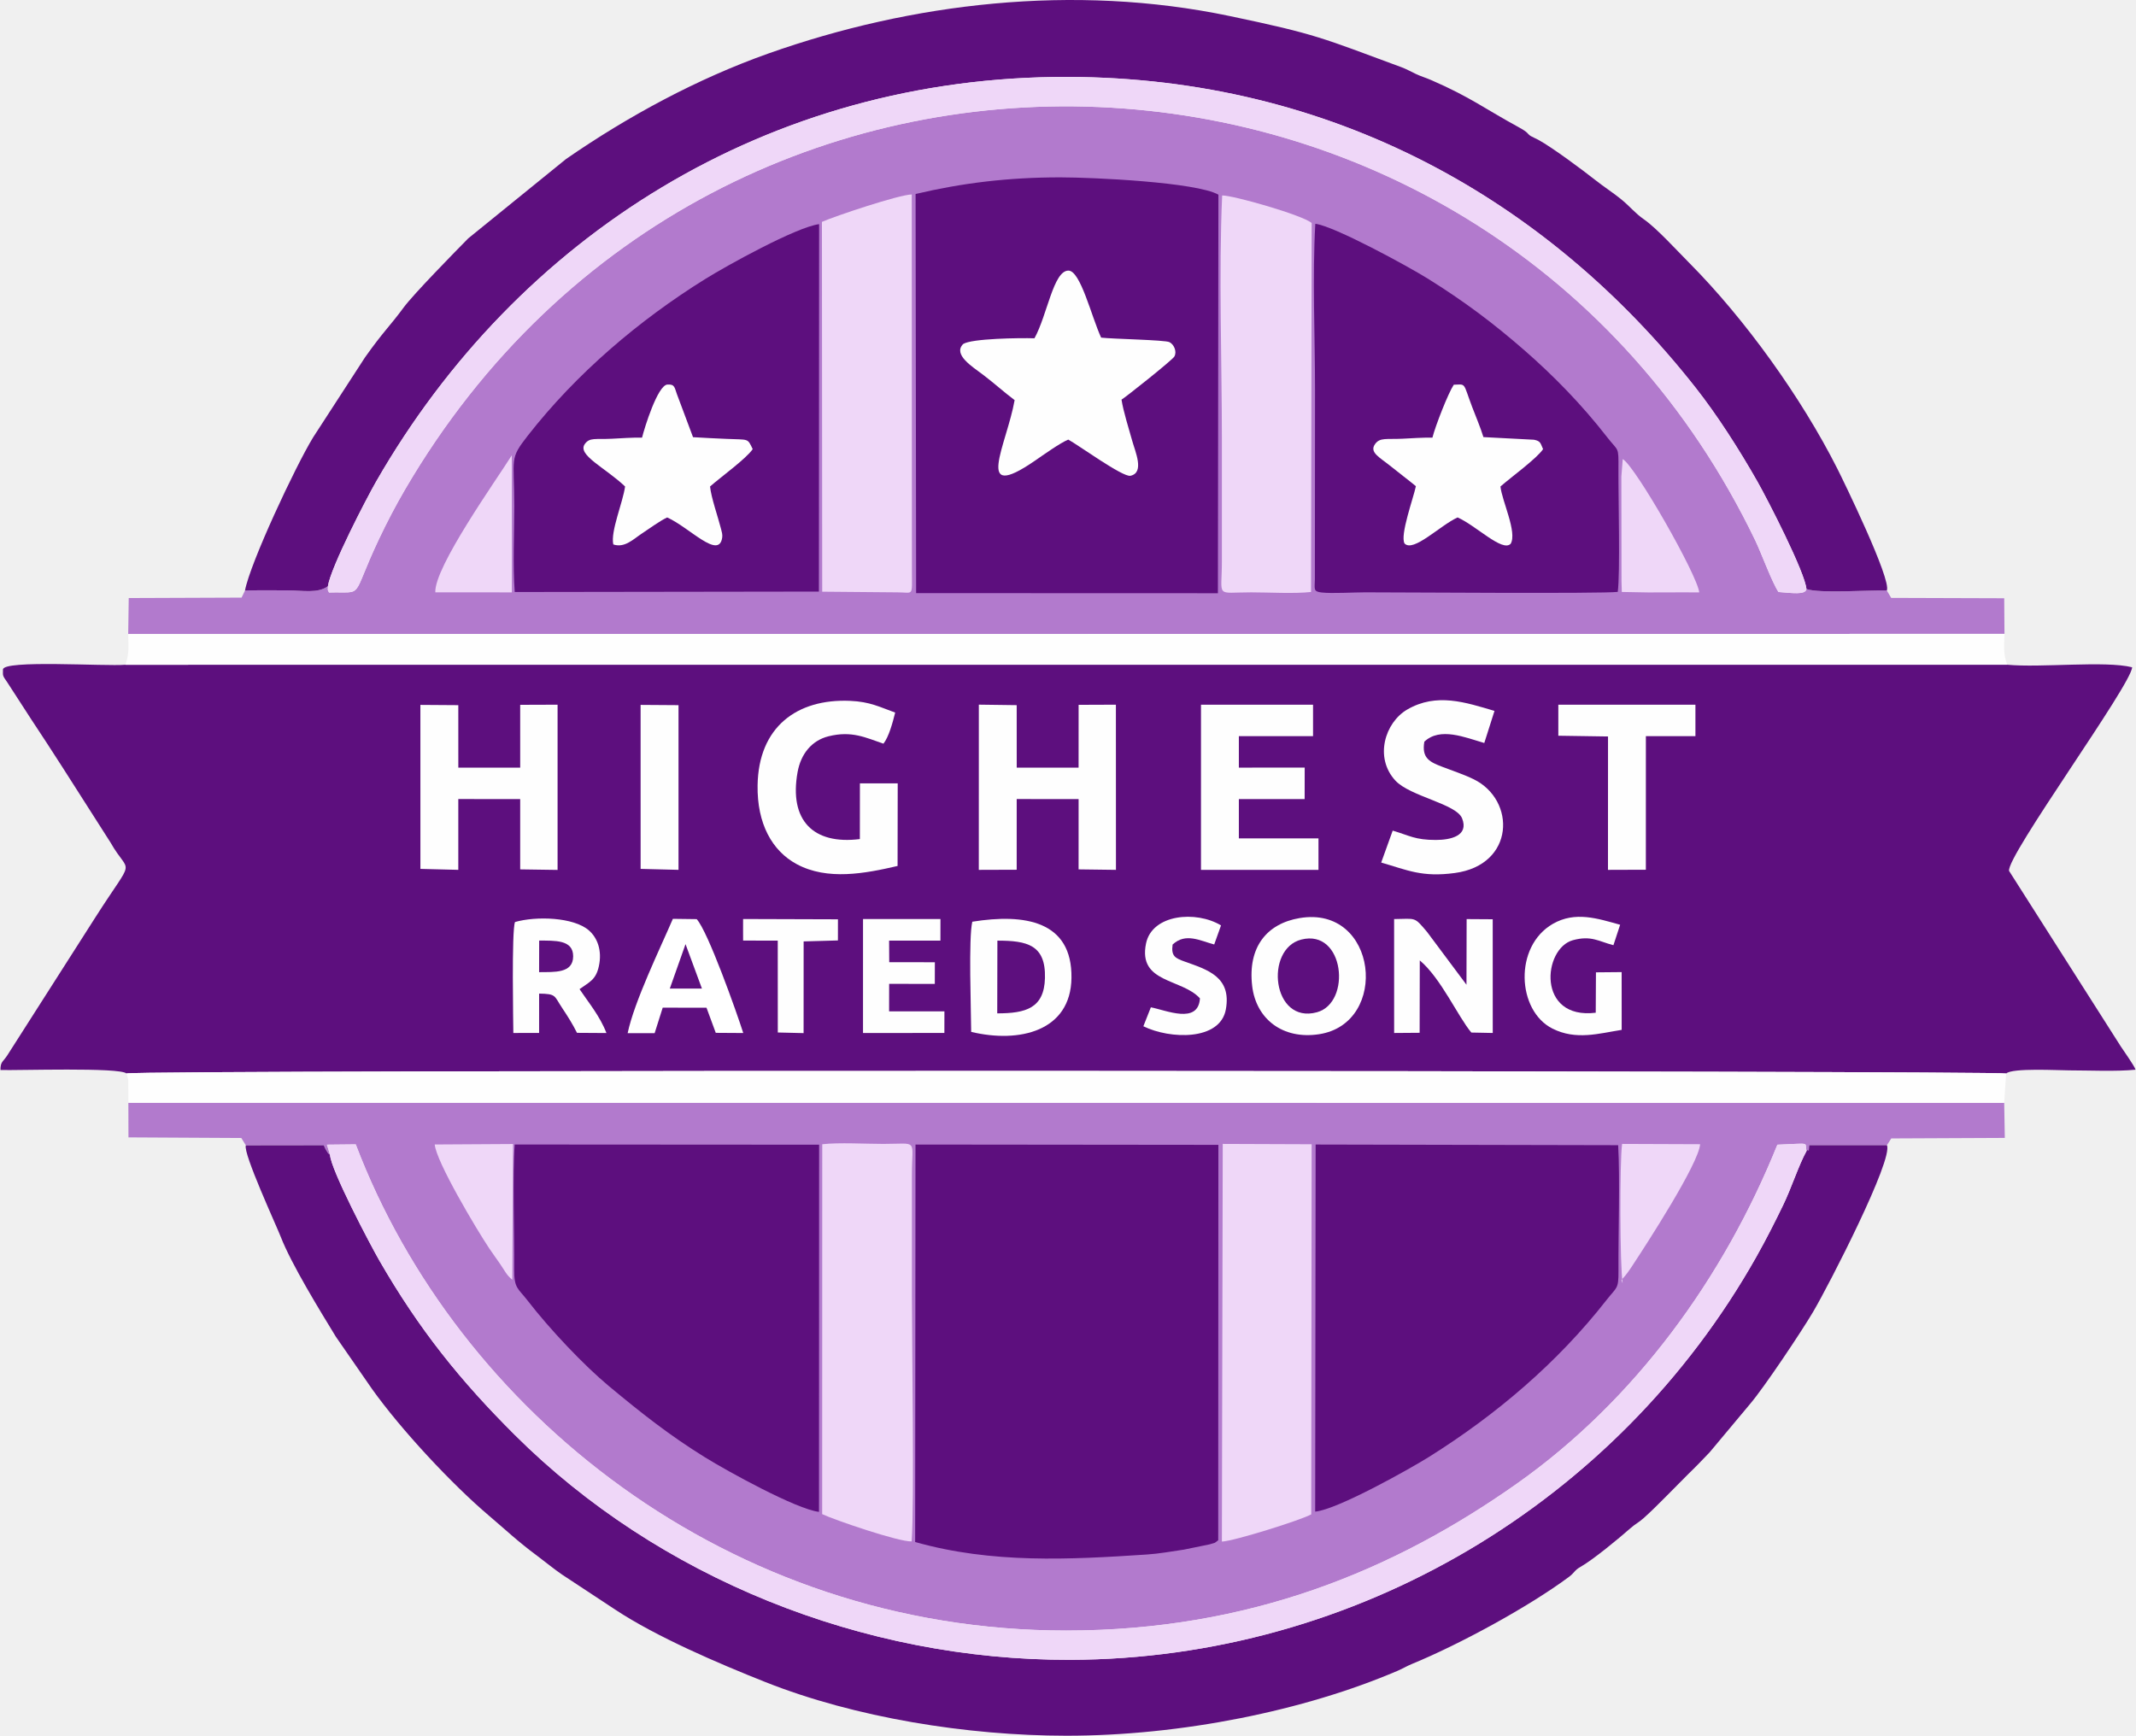
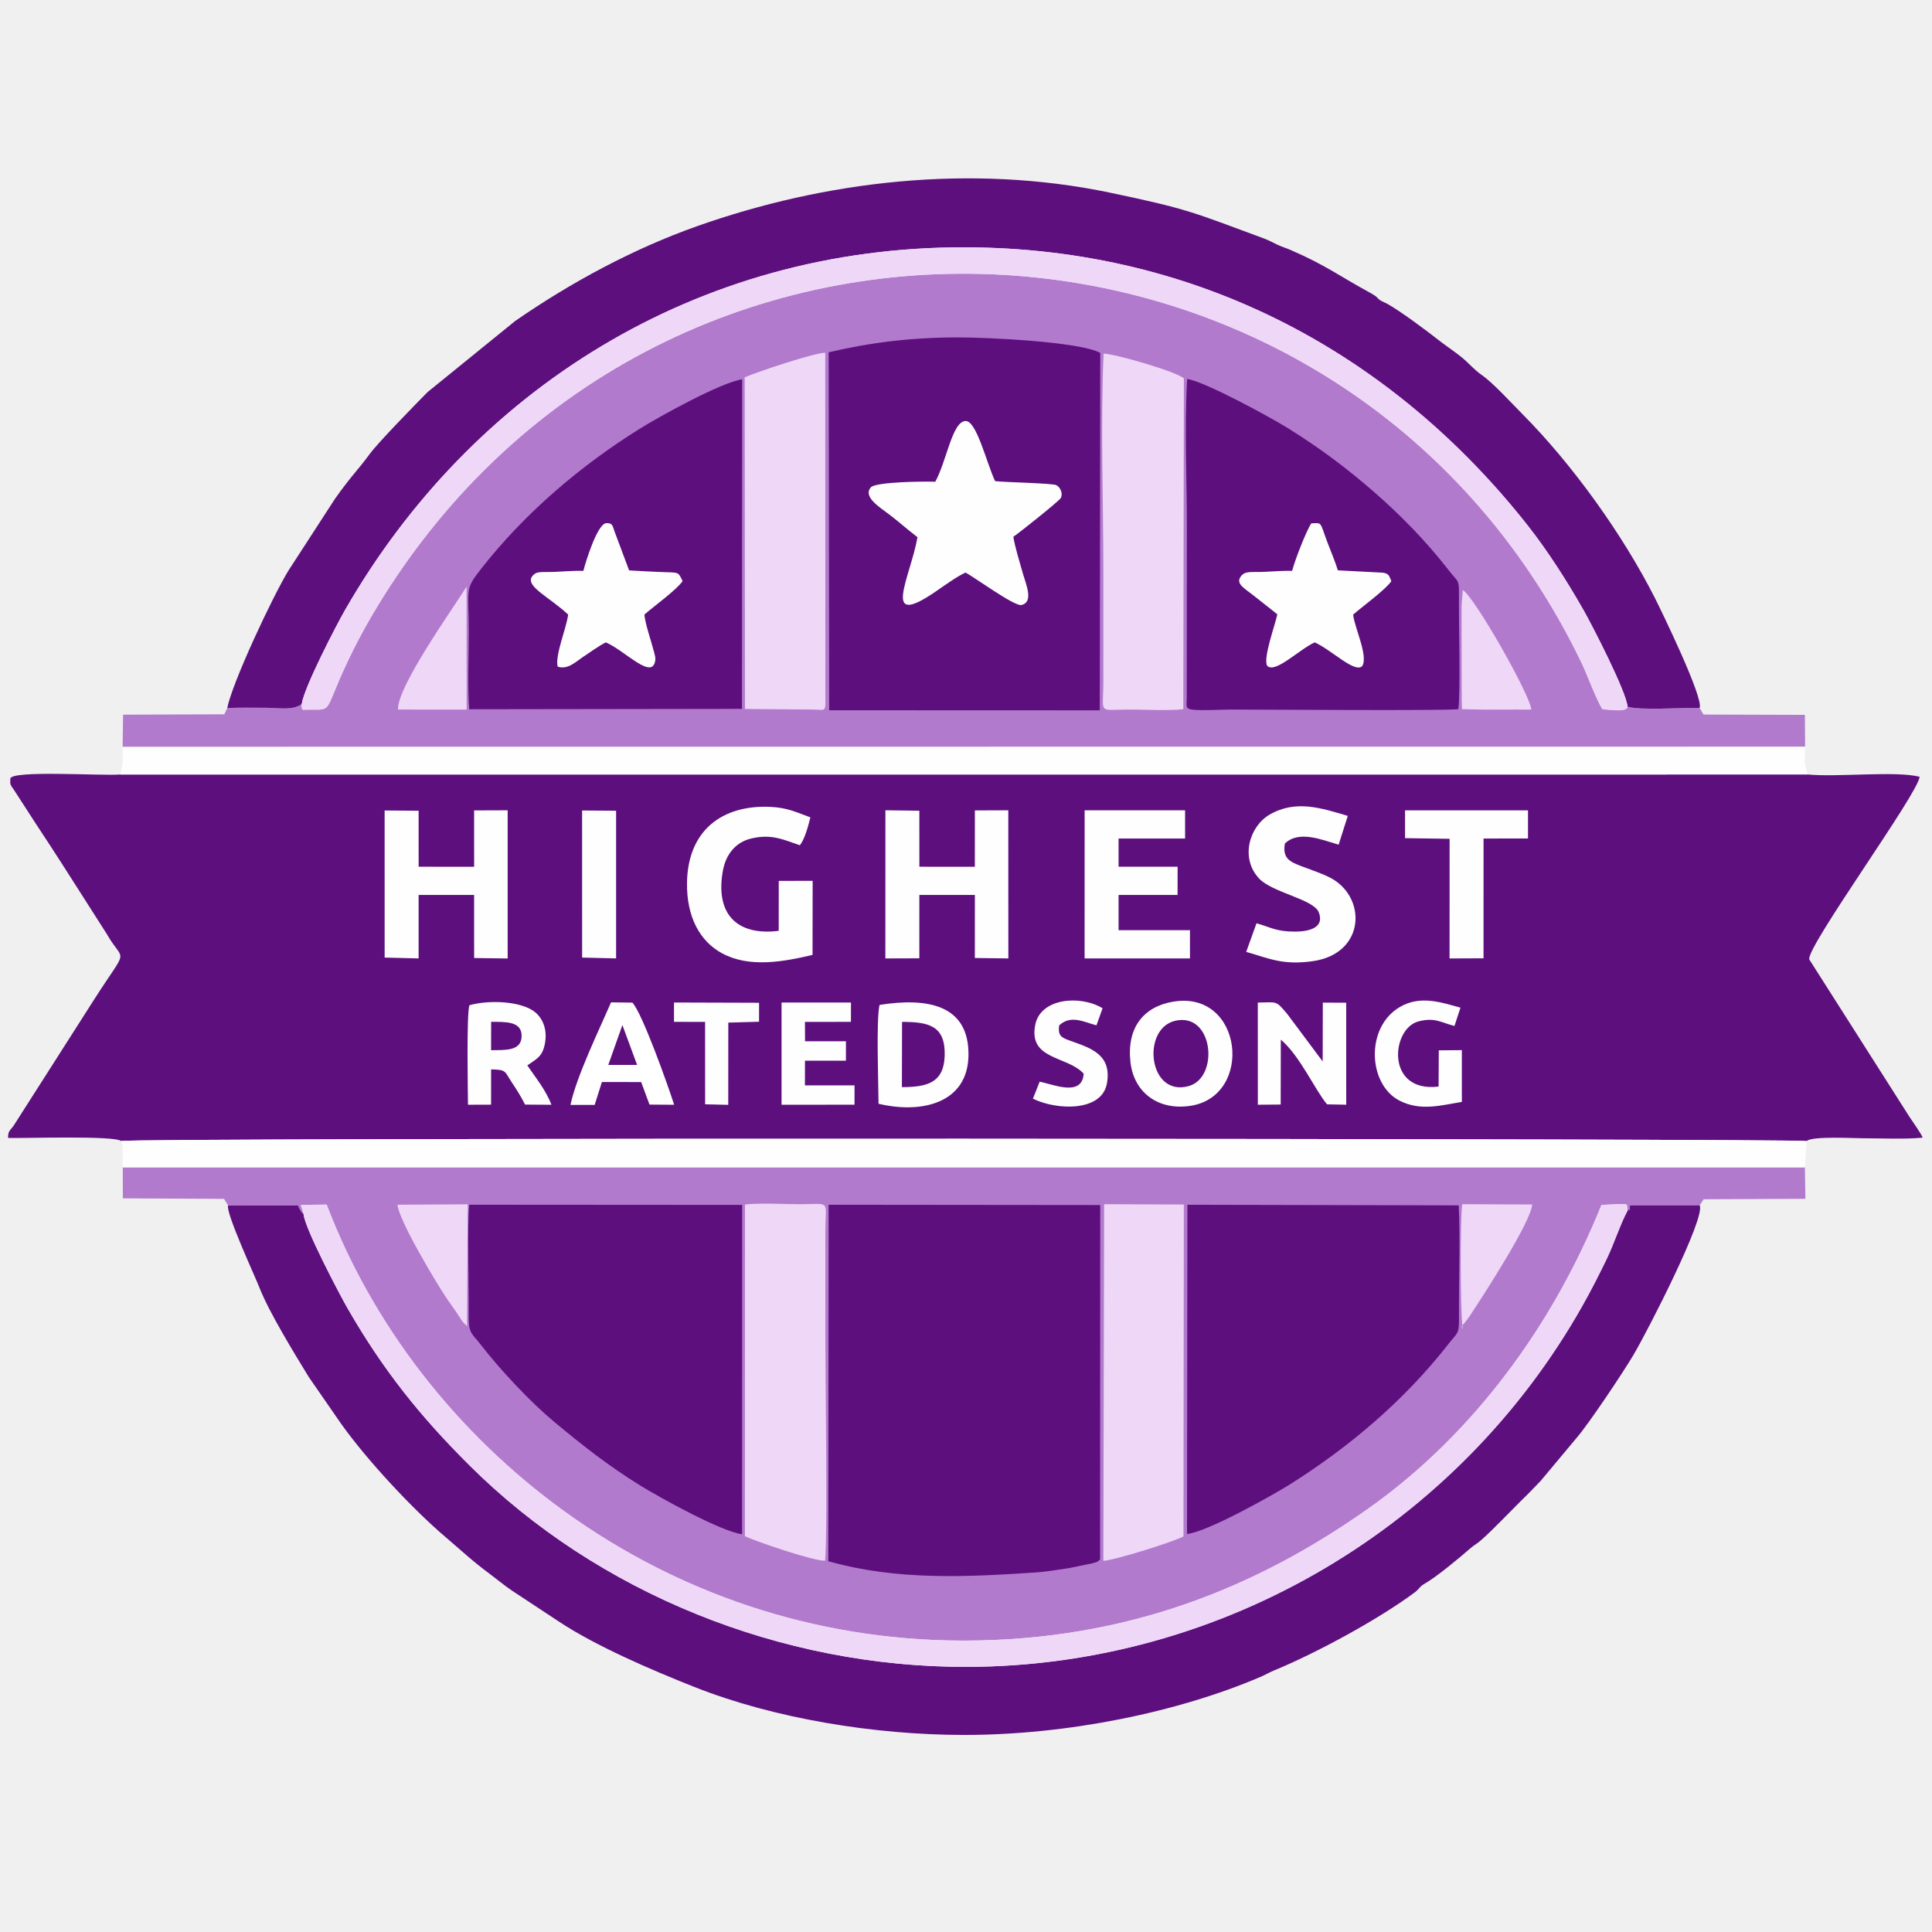
- <svg xmlns="http://www.w3.org/2000/svg" xml:space="preserve" width="1.436in" height="1.167in" version="1.1" style="shape-rendering:geometricPrecision; text-rendering:geometricPrecision; image-rendering:optimizeQuality; fill-rule:evenodd; clip-rule:evenodd" viewBox="0 0 894930 727597">
+ <svg xmlns="http://www.w3.org/2000/svg" xml:space="preserve" width="100px" height="100px" version="1.1" style="shape-rendering:geometricPrecision; text-rendering:geometricPrecision; image-rendering:optimizeQuality; fill-rule:evenodd; clip-rule:evenodd" viewBox="0 0 1000000 1000000">
  <defs>
    <style type="text/css">
   
-     .fil0 {fill:#5D0F7E}
-     .fil1 {fill:#B27ACD}
-     .fil3 {fill:#EFD7F8}
-     .fil2 {fill:#FEFEFE}
-     .fil4 {fill:white}
+     .fil0 {fill:none}
+     .fil1 {fill:#5D0F7E}
+     .fil2 {fill:#B27ACD}
+     .fil4 {fill:#EFD7F8}
+     .fil3 {fill:#FEFEFE}
+     .fil5 {fill:white}
   
  </style>
  </defs>
  <g id="Layer_x0020_1">
-     <g id="_802673920">
-       <path class="fil0" d="M52835 449984c4000,-1647 785026,-1183 787858,17 2509,-2415 21859,-1315 26365,-1315 8700,0 19415,547 27872,-280 -506,-1691 -5041,-7964 -6214,-9804l-46795 -73519c-1274,-6032 51308,-78056 51576,-85372 -11387,-2840 -38206,287 -52374,-1070l-788707 17c-8313,734 -51395,-2169 -51363,2010 19,2523 -408,2265 1806,5355l10082 15571c4452,6666 9119,13930 13282,20385l19900 31179c8219,14500 10705,4666 -6334,31384l-36940 57874c-1850,2829 -2849,2552 -2847,6123 7147,233 49901,-1210 52833,1445z" />
-       <path class="fil1" d="M137250 245738c-4277,3117 -10587,1752 -16845,1738 -5922,-15 -12013,-135 -17915,95l-1424 2943 -47296 179 -223 15078 786445 -59 -111 -14931 -47372 -152 -1829 -3085c-8243,-223 -27879,1306 -33702,-623 -361,2570 -6253,1637 -11709,1237 -2702,-4000 -7215,-16381 -9704,-21550 -111069,-230682 -434329,-246847 -566008,-21371 -3809,6521 -7569,13707 -10816,20564 -12322,26014 -5720,22109 -21029,22575l-479 -998c-15,-165 8,-1363 17,-1640z" />
-       <path class="fil1" d="M102853 480123l32672 -44c260,494 479,1245 960,1998 1465,2287 348,815 1654,2007l-1296 -4250 12082 -123c42405,111551 156019,203829 297832,203795 76883,-18 137562,-25361 188866,-61580 49664,-35060 86727,-86403 109182,-142080 14433,-547 11358,-1220 12217,2629 1205,-1583 761,2159 1114,-2430l32579 -3 1838 -2824 47581 -219 -260 -14715 -786258 -14 39 14506 47308 260 1890 3087z" />
-       <path class="fil0" d="M790715 480042l-32579 3c-353,4589 91,847 -1114,2430 -3451,6314 -6239,15331 -9849,22774 -3232,6668 -6940,14052 -11215,21633 -57972,102819 -167746,168558 -287552,168894 -87068,243 -172789,-34500 -232778,-94244 -22909,-22813 -40152,-44233 -56894,-73290 -3669,-6366 -20276,-37875 -20595,-44158 -1306,-1192 -189,280 -1654,-2007 -481,-753 -700,-1504 -960,-1998l-32672 44c-1249,3233 12848,33735 14605,38270 4454,11491 16337,30824 23130,41951l15181 21933c12099,16968 33411,39880 49068,53140 6948,5880 11896,10675 20215,16823 2813,2079 7228,5703 10349,7804l22365 14740c17186,11350 42844,22369 62848,30313 37514,14897 84543,22478 126143,22497 48234,22 99911,-10538 138794,-27189 2400,-1026 3863,-1988 6103,-2906 19391,-7951 48489,-23655 65781,-36483 2317,-1718 2302,-2768 4729,-4133 5375,-3028 16181,-11981 21042,-16264 2199,-1936 3375,-2297 5588,-4284 2958,-2656 5674,-5336 9230,-8921l9414 -9495c3132,-3012 5856,-5863 9005,-9167l16889 -20202c5789,-6749 21577,-30370 26451,-38641 6709,-11382 33700,-63947 30932,-69867z" />
-       <path class="fil0" d="M102490 247571c5902,-230 11993,-110 17915,-95 6258,14 12568,1379 16845,-1738 1171,-7924 16195,-36881 20350,-44103 58725,-102105 163772,-169795 289982,-169395 110296,349 200739,51164 263003,130347 8984,11424 18126,25683 25874,39320 4184,7365 19996,38120 20519,45014 5823,1929 25459,400 33702,623 2032,-4567 -18352,-46344 -20754,-51097 -15064,-29794 -38619,-62647 -62112,-86295 -5213,-5247 -13594,-14477 -18917,-18183 -3907,-2719 -5760,-5340 -9632,-8486 -3301,-2685 -7191,-5174 -10872,-8084 -5127,-4057 -17888,-13560 -23739,-16762 -984,-540 -2805,-1316 -3276,-1632 -1664,-1114 -611,-1294 -5235,-3809 -13608,-7399 -20097,-12531 -36410,-19614 -2417,-1050 -4179,-1499 -6486,-2591 -2410,-1141 -3870,-2027 -6182,-2879 -33121,-12209 -35062,-13696 -71862,-21397 -65474,-13699 -133525,-5419 -193058,15618 -29965,10589 -59218,26419 -85104,44348l-40977 33252c-5389,5468 -22968,23393 -27079,28986 -5812,7907 -8538,10071 -16188,20899l-21724 33492c-7458,12194 -26438,52720 -28583,64261z" />
-       <path class="fil0" d="M383582 81318l231 167311 126487 44 216 -167068c-9277,-5242 -52583,-7252 -66230,-7259 -21867,-12 -41247,2373 -60704,6972z" />
-       <path class="fil0" d="M383403 646392c32159,9102 64601,7392 97172,5234 5151,-343 10136,-1264 15451,-2042l10725 -2196c2859,-910 1563,-133 3681,-1733l69 -165745 -126950 -130 -148 166612z" />
-       <path class="fil0" d="M677895 248111c1051,-7669 214,-39556 290,-51613 59,-9632 56,-7050 -4744,-13240 -10639,-13716 -22602,-25889 -34520,-36289 -13228,-11547 -25371,-20652 -40721,-30216 -8322,-5183 -39188,-22006 -47071,-22941 -1261,21930 -120,47414 -120,69732l-61 79193c-57,4211 -793,5232 2881,5634 4378,484 13304,-76 18195,-76 14310,0 99358,631 105871,-184z" />
-       <path class="fil0" d="M343094 633755l47 -153909 -127586 -81c-955,11834 -89,37544 -224,52173 -73,8211 1549,7971 5584,13196 9345,12096 23557,27118 34142,35928 13578,11299 25397,20630 40243,29823 9365,5802 38350,21800 47794,22870z" />
-       <path class="fil0" d="M215557 248163l127493 -182 93 -154022c-9664,1264 -38849,17469 -47686,22969 -27857,17331 -53969,39541 -74403,65663 -7902,10101 -5693,9063 -5693,29577 0,11434 -631,24799 196,35995z" />
-       <path class="fil0" d="M551073 633652c9352,-851 40012,-18111 47819,-23010 27911,-17510 53706,-39323 74316,-65719 4295,-5498 5046,-4413 4989,-12141 -110,-15935 663,-38532 -130,-52732l-126805 -275 -189 153877z" />
-       <path class="fil2" d="M53616 462270l786258 14 819 -12283c-2832,-1200 -783858,-1664 -787858,-17l621 2086c39,246 81,474 113,754l47 9446z" />
-       <path class="fil2" d="M52416 278658l788707 -17c-1686,-4938 -1271,-7159 -1131,-12929l-786445 59c59,6013 501,7645 -1131,12887z" />
-       <path class="fil3" d="M137250 245738c-9,277 -32,1475 -17,1640l479 998c15309,-466 8707,3439 21029,-22575 3247,-6857 7007,-14043 10816,-20564 131679,-225476 454939,-209311 566008,21371 2489,5169 7002,17550 9704,21550 5456,400 11348,1333 11709,-1237 -523,-6894 -16335,-37649 -20519,-45014 -7748,-13637 -16890,-27896 -25874,-39320 -62264,-79183 -152707,-129998 -263003,-130347 -126210,-400 -231257,67290 -289982,169395 -4155,7222 -19179,36179 -20350,44103z" />
-       <path class="fil3" d="M138139 484084c319,6283 16926,37792 20595,44158 16742,29057 33985,50477 56894,73290 59989,59744 145710,94487 232778,94244 119806,-336 229580,-66075 287552,-168894 4275,-7581 7983,-14965 11215,-21633 3610,-7443 6398,-16460 9849,-22774 -859,-3849 2216,-3176 -12217,-2629 -22455,55677 -59518,107020 -109182,142080 -51304,36219 -111983,61562 -188866,61580 -141813,34 -255427,-92244 -297832,-203795l-12082 123 1296 4250z" />
-       <path class="fil3" d="M344429 634703c4980,2385 32245,11728 37497,11428 1175,-15777 115,-81526 115,-102666 0,-17034 -5,-34066 0,-51098 5,-15218 2911,-12864 -11927,-12857 -7389,5 -18799,-668 -25655,147l-30 155046z" />
-       <path class="fil3" d="M549338 248146l270 -154653c-3750,-3311 -32886,-11620 -37527,-11561 -1450,32888 -113,68973 -113,102215 0,17031 5,34063 0,51095 -2,15645 -2945,13068 12256,13063 7355,-2 18205,641 25114,-159z" />
-       <path class="fil3" d="M344324 93007l120 155023 31464 275c6931,-5 6146,2079 6141,-8943l-69 -157855c-5490,140 -31833,8955 -37656,11500z" />
-       <path class="fil3" d="M511968 646208c4943,-153 33303,-9034 37448,-11417l177 -155136 -37269 -140 -356 166693z" />
-       <path class="fil2" d="M433404 141808c-6103,-202 -26380,76 -29891,2405 -4391,4461 3956,9551 8427,12940 4614,3498 8668,7211 13154,10573 -3305,18781 -17456,43244 8447,25440 3763,-2585 10573,-7471 14041,-8892 3992,2125 22860,15854 26053,15167 6020,-1296 2017,-10067 699,-14813 -1418,-5088 -3649,-12085 -4439,-17103 1649,-960 21346,-16590 22168,-18095 1151,-2108 -216,-5090 -2076,-6007 -1934,-953 -23734,-1311 -28635,-1893 -4094,-8908 -8656,-28151 -13734,-28097 -6295,66 -8839,18666 -14214,28375z" />
-       <polygon class="fil2" points="410080,364634 425958,364582 425965,334951 451911,334963 451901,364430 467566,364634 467541,295398 451913,295457 451901,321799 425973,321780 425961,295592 410095,295381 " />
-       <polygon class="fil2" points="176026,364227 191909,364627 191907,334951 217849,334961 217849,364433 233521,364661 233521,295400 217849,295454 217852,321780 191916,321775 191909,295594 176018,295484 " />
-       <path class="fil2" d="M376033 363000l57 -34631 -15846 10 -23 23351c-19503,2444 -29754,-7809 -26104,-28068 1391,-7723 6007,-13306 13026,-15034 9687,-2383 15373,530 22971,3107 2251,-2835 3873,-8850 4911,-13034 -6447,-2307 -10526,-4557 -18895,-4913 -22362,-955 -38380,11014 -38775,35384 -260,16082 6062,27503 16413,33074 12880,6936 28672,3914 42265,754z" />
-       <polygon class="fil2" points="503207,364634 552454,364634 552454,351438 519081,351438 519081,334956 546655,334966 546675,321770 519083,321777 519081,308584 550175,308596 550175,295400 503210,295400 " />
-       <path class="fil2" d="M600212 183454c-4209,-66 -8666,266 -12688,459 -6498,310 -9272,-586 -11304,2165 -2628,3556 1865,5593 6644,9468 3651,2962 7092,5500 10420,8258 -1036,4987 -6742,20541 -4751,24021 3671,3853 14806,-7502 22224,-10925 7783,3426 18809,14661 22252,11041 2835,-4778 -3688,-18006 -4275,-24014 4386,-3858 15326,-11795 17859,-15660 -1136,-2471 -945,-3357 -3792,-3934l-21211 -1104c-1347,-4371 -3166,-8528 -4719,-12634 -3932,-10403 -2405,-9500 -7704,-9323 -2292,3413 -7669,17117 -8955,22182z" />
-       <path class="fil2" d="M268925 183454c-4204,-80 -8671,263 -12688,462 -6931,343 -9228,-621 -11279,2179 -3380,4604 8506,9900 16855,17832 -920,6739 -6167,18865 -4935,24296 4729,1615 8486,-2282 11880,-4513 2776,-1819 7743,-5451 10703,-6803 9298,4145 21741,17923 23068,8376 170,-1212 -198,-2417 -471,-3485 -1320,-5193 -4169,-13193 -4628,-17871 4501,-3959 15230,-11714 17873,-15660 -2282,-4761 -1499,-3846 -11105,-4297 -4523,-214 -9240,-405 -13902,-709l-6757 -18046c-1001,-2714 -861,-4231 -3973,-4022 -4108,277 -9605,18092 -10641,22261z" />
-       <path class="fil2" d="M583561 348189l-4818 13382c11073,3196 17047,6229 30829,4386 25280,-3382 25744,-30633 7893,-39328 -4035,-1966 -8543,-3443 -13002,-5149 -5294,-2022 -8848,-3590 -7638,-10572 6577,-6266 17059,-1789 25126,547l4280 -13453c-12097,-3561 -24225,-7726 -36540,-597 -9360,5421 -13932,20173 -4984,29821 6157,6640 25506,9708 27940,15812 2943,7372 -4844,9046 -10955,9060 -8806,25 -11218,-1899 -18131,-3909z" />
-       <path class="fil2" d="M544503 384856c-13692,2329 -21754,12143 -19842,28439 1627,13861 12794,22558 28024,20239 29727,-4525 24615,-54259 -8182,-48678z" />
-       <path class="fil2" d="M407358 386370c-1629,6654 -515,37149 -471,46182 20229,4852 41718,-301 42032,-22595 339,-23965 -19621,-27094 -41561,-23587z" />
-       <polygon class="fil2" points="652986,308405 673817,308721 673797,364634 689675,364582 689683,308579 710455,308579 710452,295417 652986,295415 " />
-       <path class="fil2" d="M215680 386503c-1480,3423 -712,43168 -702,46511l10801 -25 5 -16484c7310,120 6196,834 9718,6120 2290,3434 4226,6489 6165,10330l12332 78c-2766,-7183 -7667,-12997 -11277,-18401 4170,-3021 6847,-3833 8111,-9657 1414,-6528 -616,-11846 -4172,-14955 -6427,-5623 -22257,-6040 -30981,-3517z" />
-       <path class="fil2" d="M584169 433014l10688 -81 59 -30341c8859,7426 16033,23614 21611,30240l8973 177 -15 -47667 -10929 -69 -71 27514 -16550 -22173c-5530,-6531 -4506,-5429 -13776,-5355l10 47755z" />
-       <polygon class="fil2" points="361549,387705 361544,433028 395649,432997 395667,423960 372480,423960 372500,412426 391639,412433 391659,403358 372536,403351 372480,394295 393990,394285 394003,385251 361554,385244 " />
-       <path class="fil2" d="M679540 431708l-13 -24215 -10768 98 -91 16931c-24829,3041 -22205,-26978 -9537,-30416 7684,-2086 10754,515 16953,2108l2810 -8568c-9375,-2601 -18818,-5786 -28220,-370 -16418,9458 -15014,36419 -157,43892 9925,4992 19420,2052 29023,540z" />
-       <polygon class="fil2" points="268329,364227 284209,364627 284209,295594 268321,295484 " />
-       <path class="fil3" d="M679950 537946c-980,-2469 -803,-3 3548,-6592 6860,-10389 28289,-43510 28930,-51714l-32712 -125c-1038,7667 -952,51122 234,58431z" />
-       <path class="fil3" d="M214551 536468l292 -56911 -32817 196c597,7139 17376,35354 22821,43512 1321,1973 3142,4474 4435,6351 2250,3262 2744,4781 5269,6852z" />
-       <path class="fil3" d="M679402 199804l64 43681 123 4656 11107 201 14011 -37 7340 17c-707,-7156 -26738,-52852 -32063,-55883l-582 7365z" />
-       <path class="fil3" d="M182272 248303l32083 10 -27 -57457c-6580,10511 -32540,46864 -32056,57447z" />
-       <path class="fil2" d="M502773 418502c-712,11061 -14310,4916 -20578,3755l-3142 7939c11194,5495 32184,6155 34577,-7080 2481,-13731 -7915,-16688 -17172,-20008 -4052,-1453 -5828,-2285 -5151,-7162 5475,-5099 11539,-1583 17442,-36l2856 -7994c-10508,-6334 -28895,-4687 -31432,7569 -3463,16703 14945,14585 22600,23017z" />
-       <polygon class="fil2" points="311274,390177 311288,394270 325807,394307 325827,432808 336640,433068 336657,394629 351028,394224 351038,385364 311281,385239 " />
-       <path class="fil0" d="M545269 393851c-15528,3938 -12259,35582 6525,30480 14627,-3973 11586,-35075 -6525,-30480z" />
-       <path class="fil0" d="M417805 424787c11878,0 19685,-2086 20004,-14825 351,-13942 -7537,-15660 -19940,-15660l-64 30485z" />
-       <path class="fil0" d="M225776 407515c6376,-86 14239,582 14276,-6631 37,-7083 -7782,-6538 -14244,-6616l-32 13247z" />
-       <path class="fil4" d="M262888 433102l11311 0 3389 -10707 18357 37 3880 10523 11525 73c-2791,-8758 -14848,-42741 -19528,-47737l-9976 -128c-5279,12271 -16205,34716 -18958,47939zm24264 -37332l6879 18634 -13473 0 6594 -18634z" />
+     <rect class="fil0" x="1649" y="1425" width="1000000" height="999653" />
+     <g id="_980486528">
+       <path class="fil1" d="M62672 590600c4440,-1823 869291,-1309 872436,13 2772,-2670 24206,-1451 29186,-1451 9639,0 21498,604 30867,-320 -564,-1861 -5583,-8818 -6879,-10846l-51826 -81423c-1399,-6674 56819,-86428 57114,-94527 -12604,-3145 -42303,321 -57987,-1181l-873373 13c-9203,808 -56909,-2400 -56871,2233 26,2785 -449,2503 2002,5917l11154 17250c4928,7380 10101,15427 14708,22576l22037 34525c9100,16056 11860,5160 -7007,34744l-40904 64096c-2054,3132 -3158,2823 -3158,6777 7919,256 55253,-1335 58501,1604z" />
+       <path class="fil2" d="M156159 364427c-4736,3453 -11731,1938 -18661,1926 -6559,-13 -13297,-154 -19843,102l-1565 3260 -52379 193 -244 16698 870858 -64 -115 -16531 -52469 -167 -2015 -3414c-9138,-257 -30880,1437 -37323,-693 -398,2849 -6931,1809 -12963,1373 -2990,-4441 -7996,-18148 -10742,-23873 -122995,-255435 -480954,-273339 -626768,-23667 -4223,7226 -8381,15184 -11975,22782 -13643,28801 -6341,24476 -23295,25002l-526 -1117c-13,-180 13,-1502 25,-1810z" />
+       <path class="fil2" d="M118066 623970l36181 -51c282,552 526,1386 1052,2220 1630,2529 398,899 1836,2220l-1438 -4710 13387 -141c46949,123534 172767,225710 329799,225672 85133,-13 152322,-28082 209141,-68191 54997,-38825 96029,-95669 120903,-157327 15979,-603 12578,-1348 13528,2913 1334,-1758 834,2388 1232,-2695l36078 0 2028 -3131 52686 -244 -282 -16288 -870653 -12 39 16056 52391 282 2092 3427z" />
+       <path class="fil1" d="M879765 623880l-36078 0c-398,5083 102,937 -1232,2695 -3825,6995 -6906,16968 -10910,25221 -3581,7380 -7688,15555 -12424,23949 -64186,113856 -185743,186655 -318415,187027 -96414,269 -191339,-38209 -257759,-104359 -25374,-25271 -44459,-48990 -63005,-81166 -4056,-7047 -22448,-41931 -22807,-48888 -1438,-1321 -206,309 -1836,-2220 -526,-834 -770,-1668 -1052,-2220l-36181 51c-1386,3581 14221,37349 16172,42380 4928,12719 18084,34127 25618,46449l16800 24283c13400,18790 37003,44164 54342,58847 7688,6520 13169,11821 22384,18636 3106,2297 7996,6314 11461,8638l24758 16325c19034,12565 47450,24771 69603,33563 41533,16492 93616,24886 139679,24912 53405,26 110635,-11667 153695,-30110 2657,-1130 4274,-2195 6752,-3222 21472,-8804 53700,-26182 72849,-40390 2567,-1900 2541,-3068 5237,-4582 5942,-3350 17917,-13271 23295,-18007 2438,-2144 3734,-2542 6186,-4749 3273,-2939 6289,-5904 10229,-9870l10422 -10524c3465,-3325 6481,-6482 9972,-10140l18700 -22371c6405,-7482 23886,-33639 29289,-42790 7431,-12604 37311,-70809 34256,-77368z" />
+       <path class="fil1" d="M117655 366455c6546,-256 13284,-115 19843,-102 6930,12 13925,1527 18661,-1926 1297,-8778 17930,-40839 22525,-48835 65033,-113074 181354,-188028 321111,-187579 122134,385 222283,56652 291231,144339 9947,12642 20073,28441 28660,43535 4620,8163 22140,42213 22717,49850 6443,2130 28185,436 37323,693 2246,-5057 -20330,-51326 -22987,-56588 -16685,-32985 -42765,-69372 -68780,-95554 -5776,-5815 -15056,-16031 -20947,-20138 -4325,-3016 -6378,-5917 -10665,-9395 -3658,-2978 -7958,-5724 -12039,-8959 -5673,-4492 -19804,-15003 -26286,-18559 -1091,-590 -3106,-1450 -3632,-1809 -1835,-1232 -667,-1425 -5788,-4210 -15081,-8189 -22256,-13874 -40327,-21716 -2669,-1168 -4620,-1669 -7174,-2875 -2670,-1258 -4287,-2246 -6854,-3183 -36669,-13528 -38825,-15171 -79575,-23693 -72503,-15171 -147855,-6007 -213774,17288 -33191,11731 -65572,29250 -94245,49106l-45371 36822c-5968,6058 -25438,25901 -29981,32100 -6443,8753 -9459,11153 -17930,23141l-24053 37092c-8265,13502 -29275,58372 -31663,71155z" />
+       <path class="fil1" d="M428922 182355l256 185268 140065 52 244 -184999c-10281,-5801 -58231,-8035 -73337,-8035 -24219,-25 -45679,2619 -67228,7714z" />
+       <path class="fil1" d="M428729 808083c35616,10075 71528,8189 107606,5802 5699,-386 11217,-1399 17109,-2259l11872 -2439c3170,-1014 1732,-141 4081,-1925l77 -183536 -140578 -141 -167 184498z" />
+       <path class="fil1" d="M754832 367059c1155,-8497 231,-43805 321,-57153 64,-10666 64,-7817 -5249,-14670 -11782,-15184 -25041,-28660 -38235,-40186 -14644,-12783 -28095,-22858 -45088,-33460 -9215,-5737 -43394,-24360 -52121,-25399 -1399,24283 -129,52506 -129,77213l-77 87699c-64,4659 -873,5789 3196,6238 4839,539 14734,-77 20150,-77 15838,0 110019,693 117232,-205z" />
+       <path class="fil1" d="M384090 794093l51 -170431 -141283 -90c-1053,13104 -90,41572 -244,57769 -77,9100 1719,8830 6186,14619 10345,13399 26080,30033 37811,39787 15029,12514 28121,22833 44562,33024 10370,6417 42457,24129 52917,25322z" />
+       <path class="fil1" d="M242870 367110l141169 -205 102 -170547c-10691,1399 -43008,19341 -52801,25425 -30842,19201 -59759,43792 -82386,72721 -8753,11179 -6302,10037 -6302,32741 0,12668 -706,27467 218,39865z" />
+       <path class="fil1" d="M614395 793978c10358,-950 44306,-20061 52956,-25477 30906,-19393 59463,-43548 82296,-72772 4749,-6097 5583,-4890 5519,-13451 -128,-17648 732,-42663 -141,-58385l-140424 -308 -206 170393z" />
+       <path class="fil3" d="M63544 604205l870653 12 911 -13604c-3145,-1322 -867996,-1836 -872436,-13l693 2310c38,270 90,526 128,834l51 10461z" />
+       <path class="fil3" d="M62210 400878l873373 -13c-1874,-5468 -1412,-7932 -1258,-14323l-870858 64c65,6661 552,8471 -1257,14272z" />
+       <path class="fil4" d="M156159 364427c-12,308 -38,1630 -25,1810l526 1117c16954,-526 9652,3799 23295,-25002 3594,-7598 7752,-15556 11975,-22782 145814,-249672 503773,-231768 626768,23667 2746,5725 7752,19432 10742,23873 6032,436 12565,1476 12963,-1373 -577,-7637 -18097,-41687 -22717,-49850 -8587,-15094 -18713,-30893 -28660,-43535 -68948,-87687 -169097,-143954 -291231,-144339 -139757,-449 -256078,74505 -321111,187579 -4595,7996 -21228,40057 -22525,48835z" />
+       <path class="fil4" d="M157135 628359c359,6957 18751,41841 22807,48888 18546,32176 37631,55895 63005,81166 66420,66150 161345,104628 257759,104359 132672,-372 254229,-73171 318415,-187027 4736,-8394 8843,-16569 12424,-23949 4004,-8253 7085,-18226 10910,-25221 -950,-4261 2451,-3516 -13528,-2913 -24874,61658 -65906,118502 -120903,157327 -56819,40109 -124008,68178 -209141,68191 -157032,38 -282850,-102138 -329799,-225672l-13387 141 1438 4710z" />
+       <path class="fil4" d="M385566 795146c5519,2631 35706,12989 41533,12655 1296,-17481 116,-90279 116,-113690 0,-18866 0,-37721 0,-56588 12,-16851 3234,-14246 -13207,-14233 -8176,0 -20818,-745 -28403,167l-39 171689z" />
+       <path class="fil4" d="M612470 367084l308 -171240c-4158,-3671 -36425,-12873 -41558,-12809 -1605,36425 -129,76379 -129,113189 0,18854 13,37721 0,56575 0,17327 -3260,14478 13579,14465 8137,0 20151,719 27800,-180z" />
+       <path class="fil4" d="M385451 195305l141 171664 34833 295c7675,0 6802,2310 6802,-9896l-77 -174808c-6070,167 -35244,9921 -41699,12745z" />
+       <path class="fil4" d="M571091 807878c5481,-167 36874,-9998 41469,-12642l193 -171792 -41264 -154 -398 184588z" />
+       <path class="fil3" d="M484098 249339c-6764,-218 -29212,90 -33101,2657 -4864,4941 4377,10588 9331,14336 5108,3876 9600,7983 14567,11705 -3657,20805 -19329,47886 9357,28172 4158,-2862 11705,-8278 15543,-9844 4428,2349 25310,17558 28852,16788 6661,-1425 2233,-11141 770,-16403 -1566,-5634 -4043,-13373 -4916,-18931 1823,-1065 23642,-18379 24553,-20035 1271,-2336 -244,-5634 -2297,-6661 -2144,-1052 -26286,-1450 -31715,-2092 -4530,-9857 -9587,-31175 -15209,-31111 -6969,77 -9793,20664 -15735,31419z" />
+       <polygon class="fil3" points="458262,496085 475845,496021 475858,463216 504595,463229 504582,495854 521922,496085 521896,419411 504595,419475 504582,448649 475871,448623 475858,419629 458287,419398 " />
+       <polygon class="fil3" points="199091,495636 216675,496073 216675,463216 245399,463229 245412,495867 262764,496111 262764,419411 245399,419475 245412,448636 216688,448623 216675,419629 199078,419514 " />
+       <path class="fil3" d="M420566 494276l64 -38350 -17545 13 -25 25861c-21601,2696 -32947,-8650 -28904,-31085 1540,-8548 6648,-14734 14426,-16647 10717,-2644 17019,591 25426,3440 2503,-3144 4299,-9806 5442,-14439 -7136,-2554 -11654,-5044 -20921,-5442 -24758,-1052 -42495,12206 -42932,39184 -295,17815 6713,30457 18161,36630 14272,7676 31753,4326 46808,835z" />
+       <polygon class="fil3" points="561388,496085 615923,496085 615923,481467 578972,481467 578972,463216 609505,463229 609531,448623 578972,448623 578972,434017 613394,434030 613394,419411 561401,419411 " />
+       <path class="fil3" d="M668814 295454c-4659,-64 -9600,295 -14054,513 -7200,347 -10267,-654 -12513,2388 -2914,3940 2066,6199 7354,10486 4043,3285 7855,6096 11538,9151 -1155,5519 -7470,22743 -5262,26593 4069,4274 16390,-8304 24604,-12090 8625,3786 20831,16236 24643,12218 3144,-5287 -4082,-19932 -4736,-26593 4864,-4261 16980,-13053 19778,-17340 -1258,-2733 -1040,-3709 -4197,-4351l-23488 -1219c-1488,-4839 -3503,-9446 -5223,-13990 -4351,-11525 -2670,-10524 -8535,-10332 -2542,3787 -8484,18957 -9909,24566z" />
+       <path class="fil3" d="M301961 295454c-4659,-90 -9600,295 -14054,513 -7662,385 -10216,-693 -12488,2413 -3735,5096 9421,10961 18662,19740 -1014,7470 -6828,20895 -5455,26914 5236,1784 9395,-2528 13155,-5005 3068,-2015 8574,-6033 11847,-7534 10293,4595 24078,19855 25541,9279 192,-1347 -218,-2682 -514,-3863 -1463,-5750 -4620,-14606 -5133,-19791 4992,-4377 16864,-12963 19791,-17340 -2516,-5262 -1656,-4248 -12296,-4748 -5006,-244 -10229,-450 -15389,-796l-7482 -19984c-1117,-3003 -950,-4672 -4403,-4441 -4543,296 -10640,20022 -11782,24643z" />
+       <path class="fil3" d="M650371 477873l-5339 14824c12270,3530 18879,6892 34140,4852 27992,-3748 28506,-33922 8740,-43548 -4466,-2182 -9459,-3812 -14400,-5699 -5853,-2246 -9793,-3979 -8458,-11705 7290,-6944 18892,-1990 27825,603l4736 -14901c-13386,-3940 -26824,-8561 -40455,-655 -10370,5994 -15427,22333 -5518,33011 6815,7354 28236,10756 30931,17507 3260,8175 -5365,10023 -12129,10036 -9754,26 -12424,-2105 -20073,-4325z" />
+       <path class="fil3" d="M607118 518482c-15158,2567 -24091,13438 -21973,31483 1810,15351 14170,24977 31034,22410 32921,-5006 27261,-60079 -9061,-53893z" />
+       <path class="fil3" d="M455258 520150c-1809,7368 -577,41136 -526,51147 22397,5364 46192,-334 46551,-25028 373,-26529 -21729,-29995 -46025,-26119z" />
+       <polygon class="fil3" points="727251,433824 750314,434171 750289,496085 767872,496021 767885,434017 790885,434004 790885,419437 727251,419437 " />
+       <path class="fil3" d="M242999 520304c-1630,3787 -783,47797 -770,51506l11949 -39 13 -18250c8098,141 6866,924 10755,6776 2541,3799 4685,7188 6828,11436l13656 90c-3055,-7958 -8484,-14388 -12488,-20369 4620,-3350 7585,-4248 8984,-10704 1566,-7226 -680,-13117 -4620,-16557 -7111,-6224 -24643,-6687 -34307,-3889z" />
+       <path class="fil3" d="M651051 571810l11834 -103 64 -33588c9806,8227 17750,26144 23924,33486l9934 192 -13 -52789 -12103 -64 -77 30457 -18328 -24553c-6122,-7226 -4993,-6007 -15248,-5930l13 52892z" />
+       <polygon class="fil3" points="404523,521626 404523,571823 442295,571784 442308,561773 416626,561773 416652,549003 437842,549016 437867,538966 416690,538953 416639,528929 440447,528916 440460,518918 404536,518905 " />
+       <path class="fil3" d="M756655 570360l-13 -26812 -11923 103 -103 18751c-27492,3363 -24591,-29879 -10563,-33678 8509,-2310 11910,565 18777,2323l3106 -9485c-10383,-2875 -20831,-6404 -31252,-410 -18174,10473 -16621,40339 -167,48604 10986,5532 21498,2272 32138,604z" />
+       <polygon class="fil3" points="301307,495636 318890,496073 318890,419629 301294,419514 " />
+       <path class="fil4" d="M757104 688002c-1078,-2734 -886,-13 3927,-7303 7599,-11500 31330,-48181 32036,-57268l-36220 -141c-1155,8496 -1052,56613 257,64712z" />
+       <path class="fil4" d="M241754 686359l321 -63018 -36335 218c654,7906 19239,39146 25271,48182 1450,2182 3478,4954 4903,7033 2490,3607 3042,5301 5840,7585z" />
+       <path class="fil4" d="M756501 313564l64 48361 141 5159 12296 231 15517 -51 8124 26c-783,-7932 -29597,-58526 -35501,-61889l-641 8163z" />
+       <path class="fil4" d="M206009 367264l35527 13 -26 -63622c-7290,11641 -36040,51891 -35501,63609z" />
+       <path class="fil3" d="M560913 555728c-795,12257 -15850,5455 -22794,4159l-3478 8791c12398,6084 35642,6815 38286,-7842 2759,-15196 -8754,-18469 -19009,-22152 -4492,-1605 -6455,-2529 -5698,-7932 6058,-5647 12770,-1746 19303,-39l3170 -8843c-11641,-7020 -31996,-5198 -34807,8381 -3838,18495 16544,16146 25027,25477z" />
+       <polygon class="fil3" points="348859,524373 348872,528904 364954,528942 364967,571579 376941,571861 376967,529302 392882,528852 392895,519034 348859,518893 " />
+       <path class="fil1" d="M607965 528442c-17185,4351 -13566,39402 7226,33742 16197,-4390 12835,-38838 -7226,-33742z" />
+       <path class="fil1" d="M466822 562697c13156,0 21794,-2310 22153,-16415 385,-15440 -8343,-17353 -22076,-17353l-77 33768z" />
+       <path class="fil1" d="M254178 543574c7072,-103 15773,641 15812,-7355 38,-7842 -8612,-7238 -15774,-7328l-38 14683z" />
+       <path class="fil5" d="M295274 571900l12527 0 3748 -11859 20330 38 4299 11654 12758 90c-3080,-9703 -16441,-47334 -21614,-52866l-11050 -141c-5853,13592 -17943,38439 -20998,53084zm26876 -41341l7611 20638 -14914 0 7303 -20638z" />
    </g>
  </g>
</svg>
